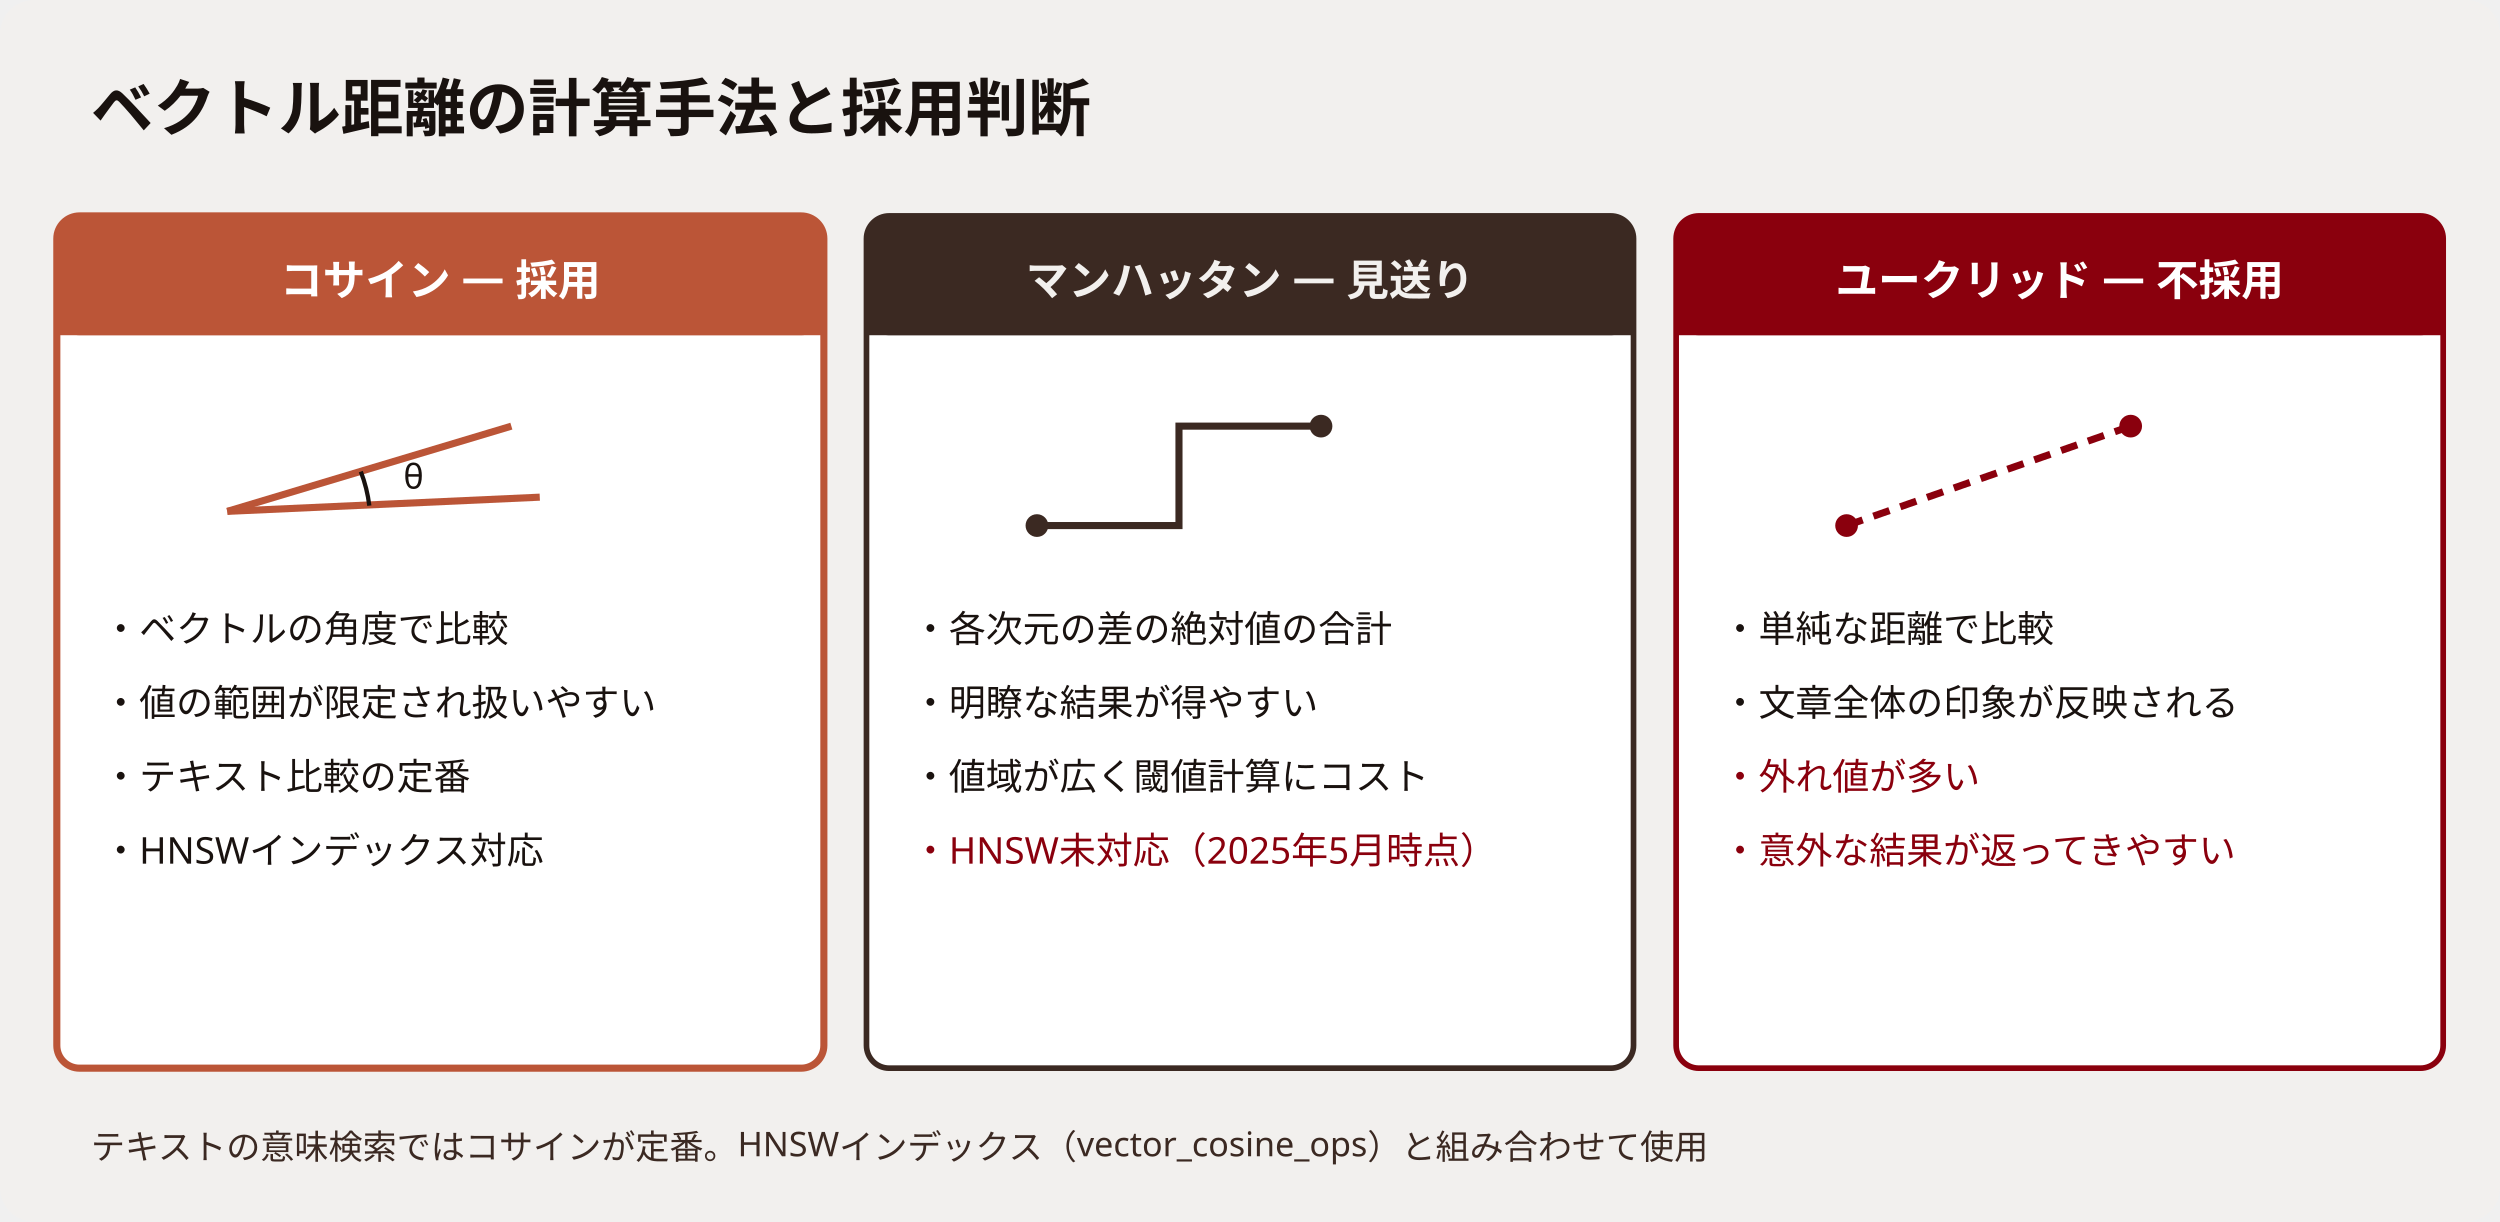
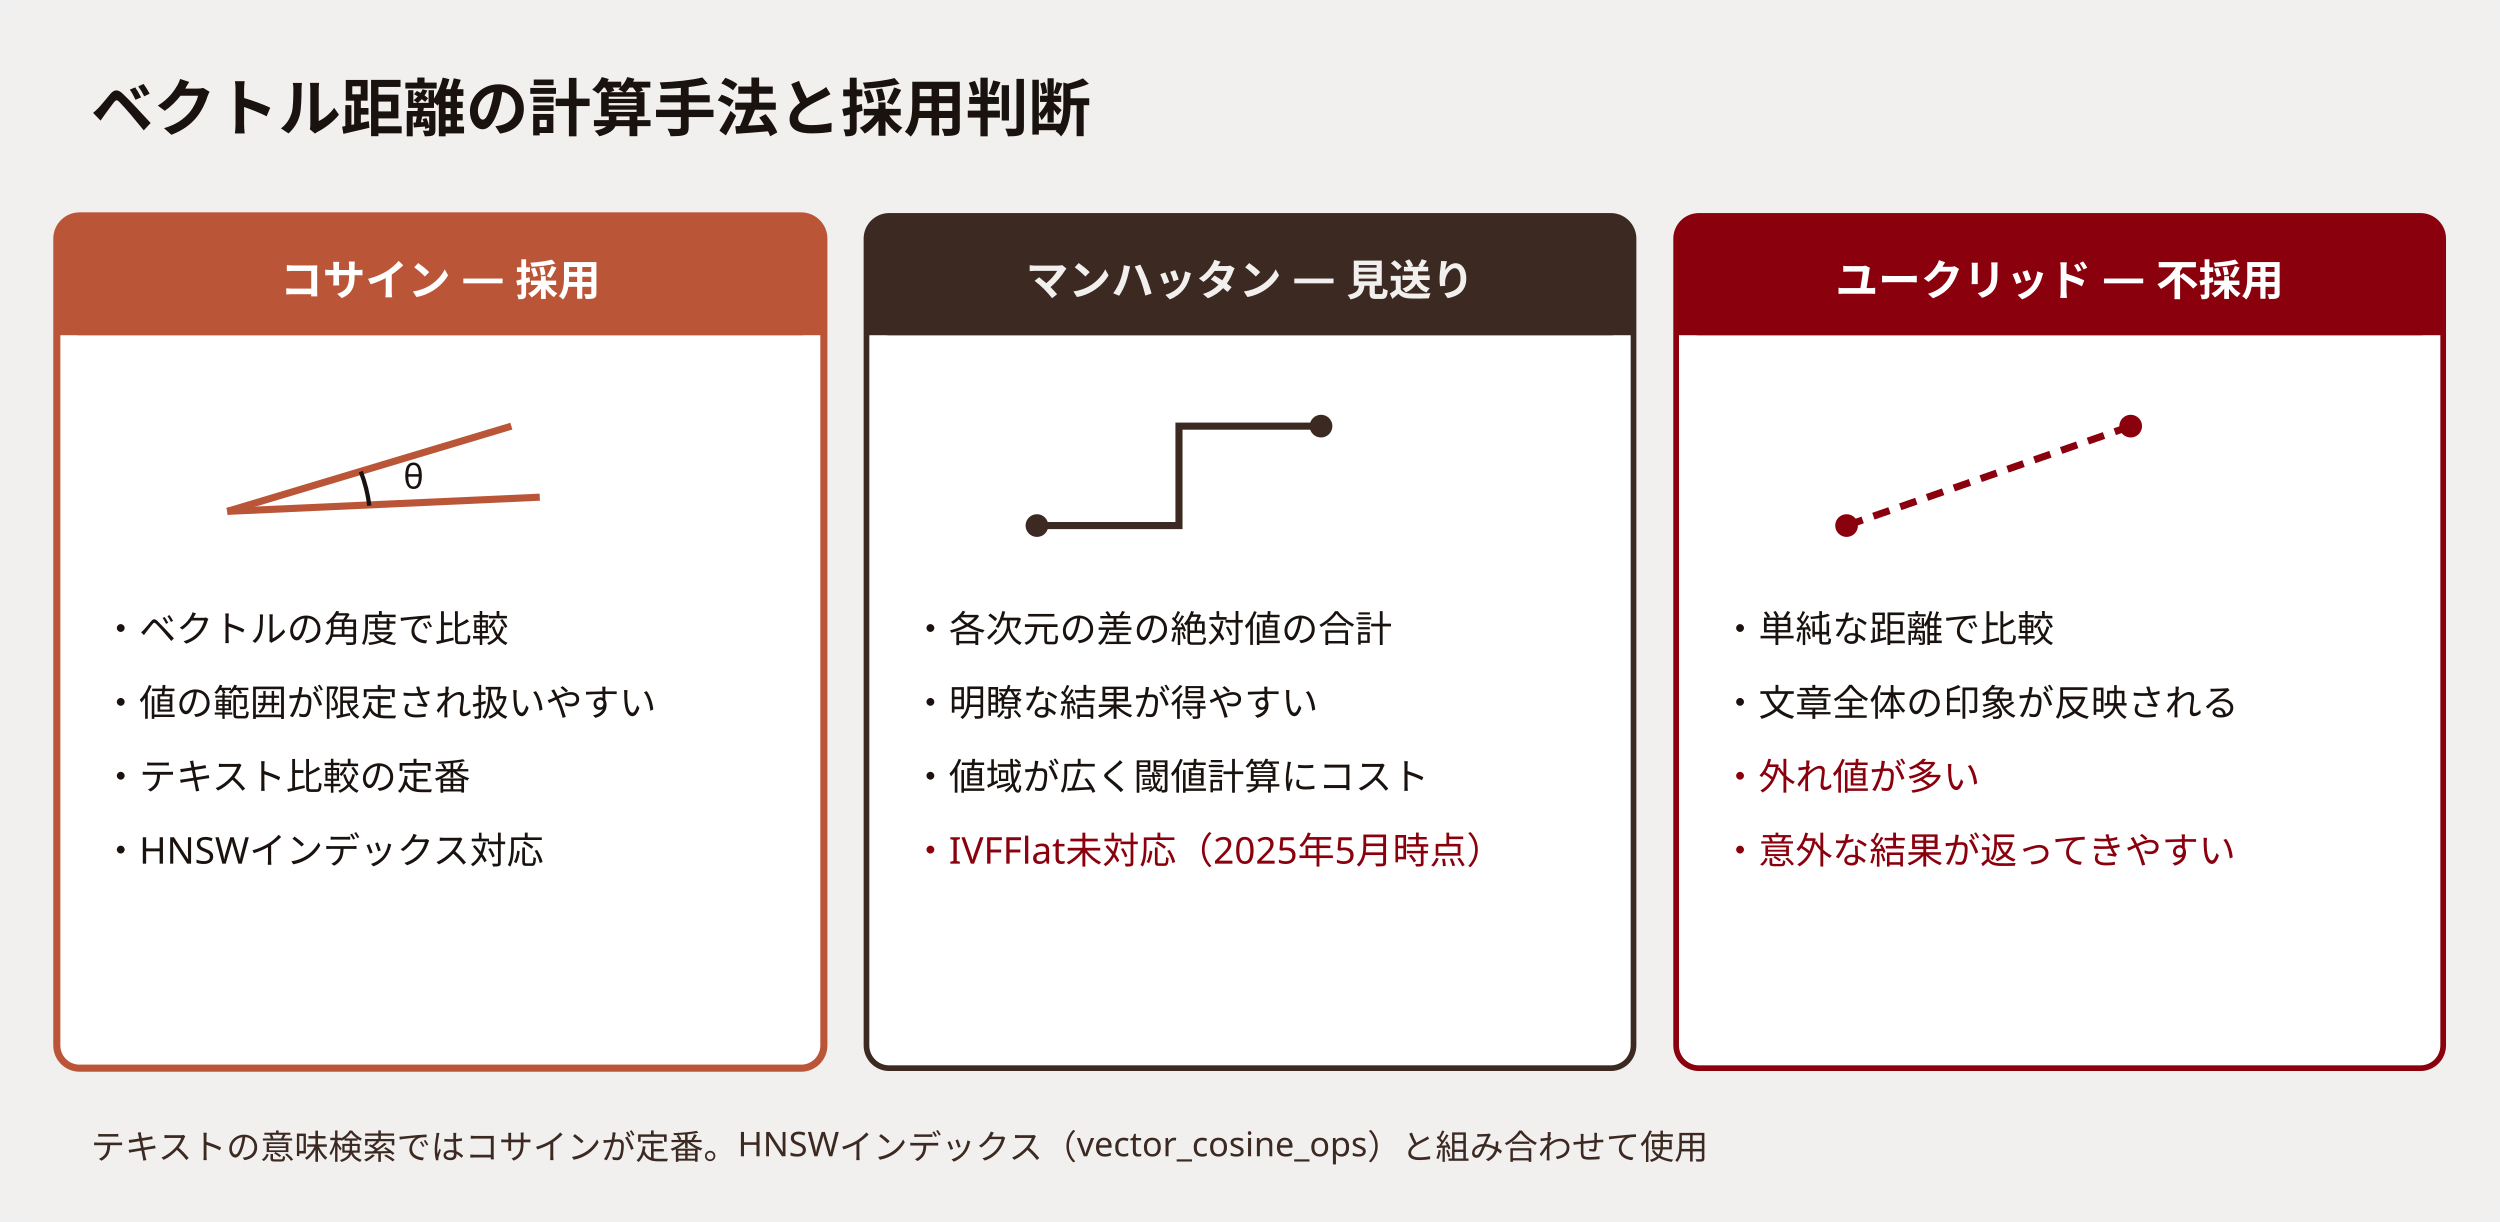
<svg xmlns="http://www.w3.org/2000/svg" viewBox="0 0 880 430" font-family="'Hiragino Sans','Noto Sans JP',sans-serif">
  <rect x="0" y="0" width="880" height="430" rx="12" fill="#f2f0ee" />
  <text x="32" y="46" font-size="22" font-weight="bold" fill="#19120f">ベクトル距離の計算手法と採用判断</text>
  <rect x="20" y="76" width="270" height="300" rx="8" fill="#ffffff" stroke="#bb5537" stroke-width="2.5" />
  <rect x="20" y="76" width="270" height="42" rx="8" fill="#bb5537" />
  <rect x="20" y="102" width="270" height="16" fill="#bb5537" />
  <text x="155" y="104" font-size="15" font-weight="bold" fill="#ffffff" text-anchor="middle">コサイン — 採用</text>
  <line x1="80" y1="180" x2="180" y2="150" stroke="#bb5537" stroke-width="2.5" />
  <line x1="80" y1="180" x2="190" y2="175" stroke="#bb5537" stroke-width="2.5" />
  <path d="M 130 178 A 50 50 0 0 0 127 166" fill="none" stroke="#19120f" stroke-width="1.5" />
  <text x="142" y="172" font-size="12" fill="#19120f">θ</text>
  <text x="36" y="226" font-size="13" fill="#19120f">・ベクトルの角度で比較</text>
  <text x="36" y="252" font-size="13" fill="#19120f">・値の範囲が限定され扱いやすい</text>
  <text x="36" y="278" font-size="13" fill="#19120f">・テキスト比較の定番</text>
  <text x="36" y="304" font-size="13" fill="#19120f">・HNSWインデックス対応</text>
  <rect x="305" y="76" width="270" height="300" rx="8" fill="#ffffff" stroke="#3b2922" stroke-width="2" />
  <rect x="305" y="76" width="270" height="42" rx="8" fill="#3b2922" />
  <rect x="305" y="102" width="270" height="16" fill="#3b2922" />
  <text x="440" y="104" font-size="15" font-weight="bold" fill="#f2f0ee" text-anchor="middle">マンハッタン — 見送り</text>
  <polyline points="365,185 415,185 415,150 465,150" fill="none" stroke="#3b2922" stroke-width="2.5" />
  <circle cx="365" cy="185" r="4" fill="#3b2922" />
  <circle cx="465" cy="150" r="4" fill="#3b2922" />
  <text x="321" y="226" font-size="13" fill="#19120f">・各次元の差の絶対値の合計</text>
  <text x="321" y="252" font-size="13" fill="#19120f">・明瞭な結果が得やすい</text>
  <text x="321" y="278" font-size="13" fill="#19120f">・値域が広く閾値計算にコスト</text>
-   <text x="321" y="304" font-size="13" fill="#8a000d">・HNSW未対応（2025年5月時点）</text>
+   <text x="321" y="304" font-size="13" fill="#8a000d">・IVFFlat未対応（2025年5月時点）</text>
  <rect x="590" y="76" width="270" height="300" rx="8" fill="#ffffff" stroke="#8a000d" stroke-width="2" />
  <rect x="590" y="76" width="270" height="42" rx="8" fill="#8a000d" />
  <rect x="590" y="102" width="270" height="16" fill="#8a000d" />
  <text x="725" y="104" font-size="15" font-weight="bold" fill="#ffffff" text-anchor="middle">ユークリッド — 不採用</text>
  <line x1="650" y1="185" x2="750" y2="150" stroke="#8a000d" stroke-width="2.5" stroke-dasharray="6 4" />
  <circle cx="650" cy="185" r="4" fill="#8a000d" />
  <circle cx="750" cy="150" r="4" fill="#8a000d" />
  <text x="606" y="226" font-size="13" fill="#19120f">・単純な距離で比較</text>
  <text x="606" y="252" font-size="13" fill="#19120f">・文章全体の印象が反映される</text>
  <text x="606" y="278" font-size="13" fill="#8a000d">・外れ値が多い</text>
  <text x="606" y="304" font-size="13" fill="#8a000d">・意外な結果が返ってきやすい</text>
  <text x="32" y="408" font-size="12" fill="#3b2922">テキストの意味検索ではコサインが定番。HNSWインデックス（vector_cosine_ops）と組み合わせて使用</text>
</svg>
